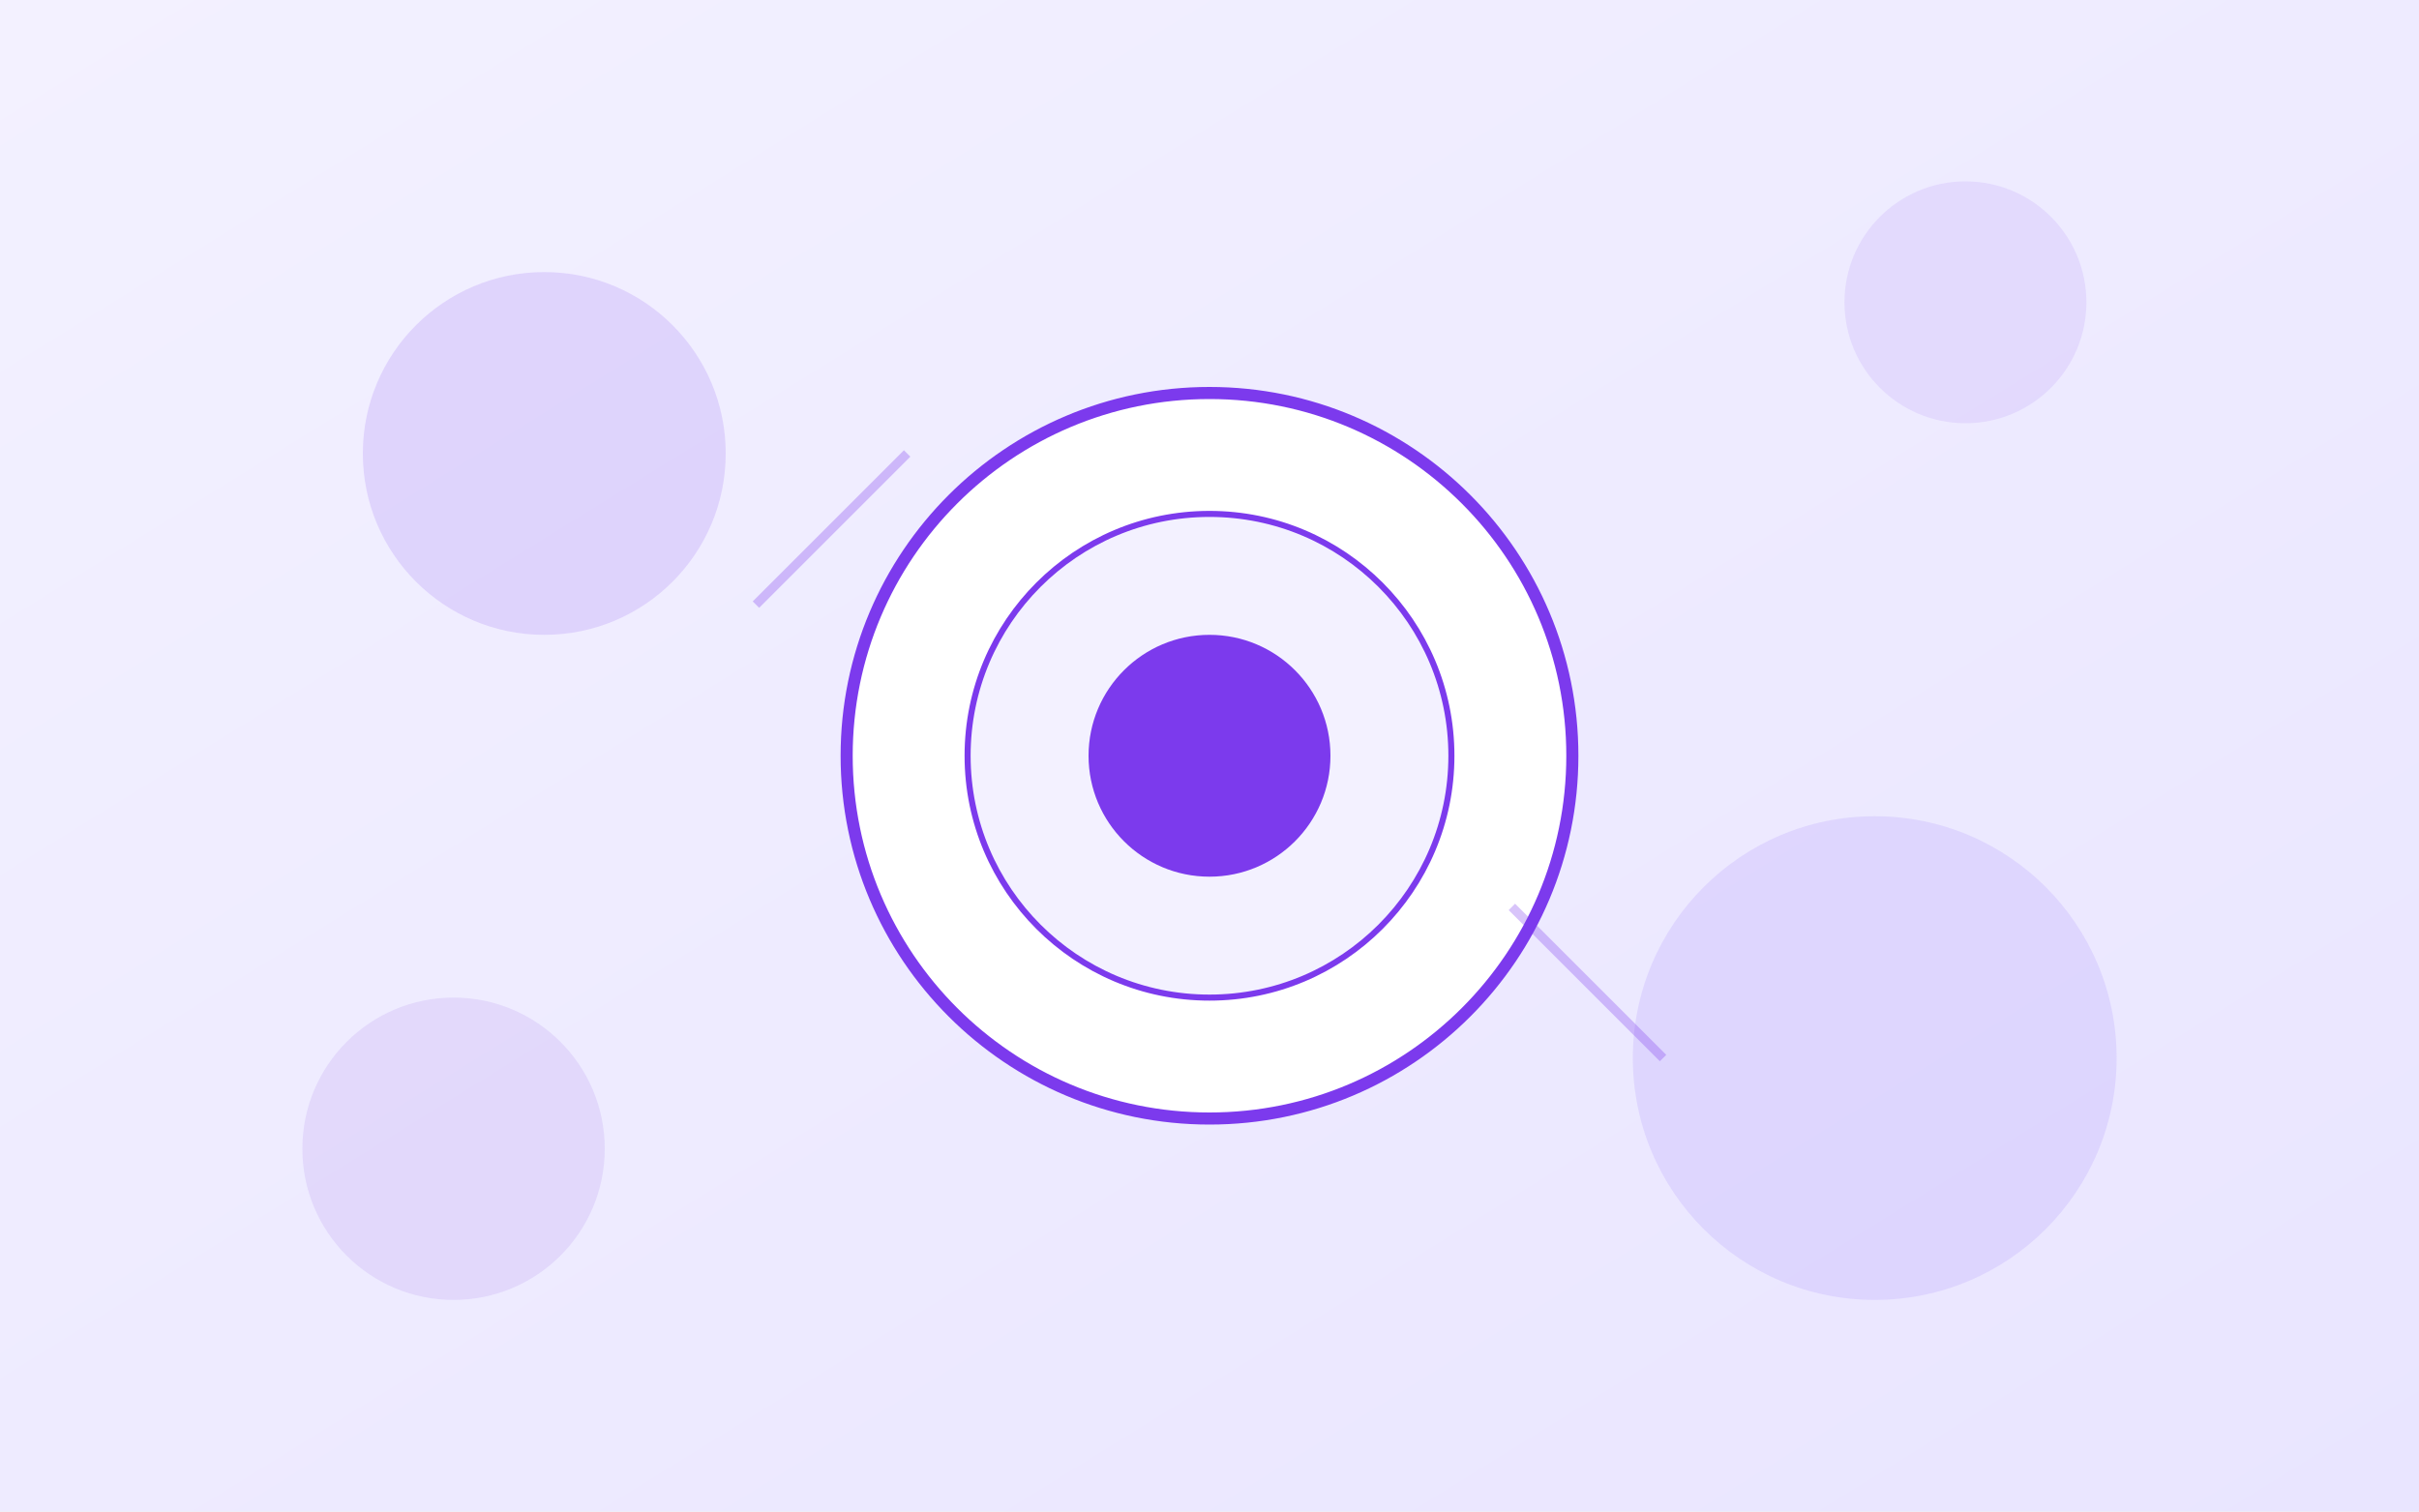
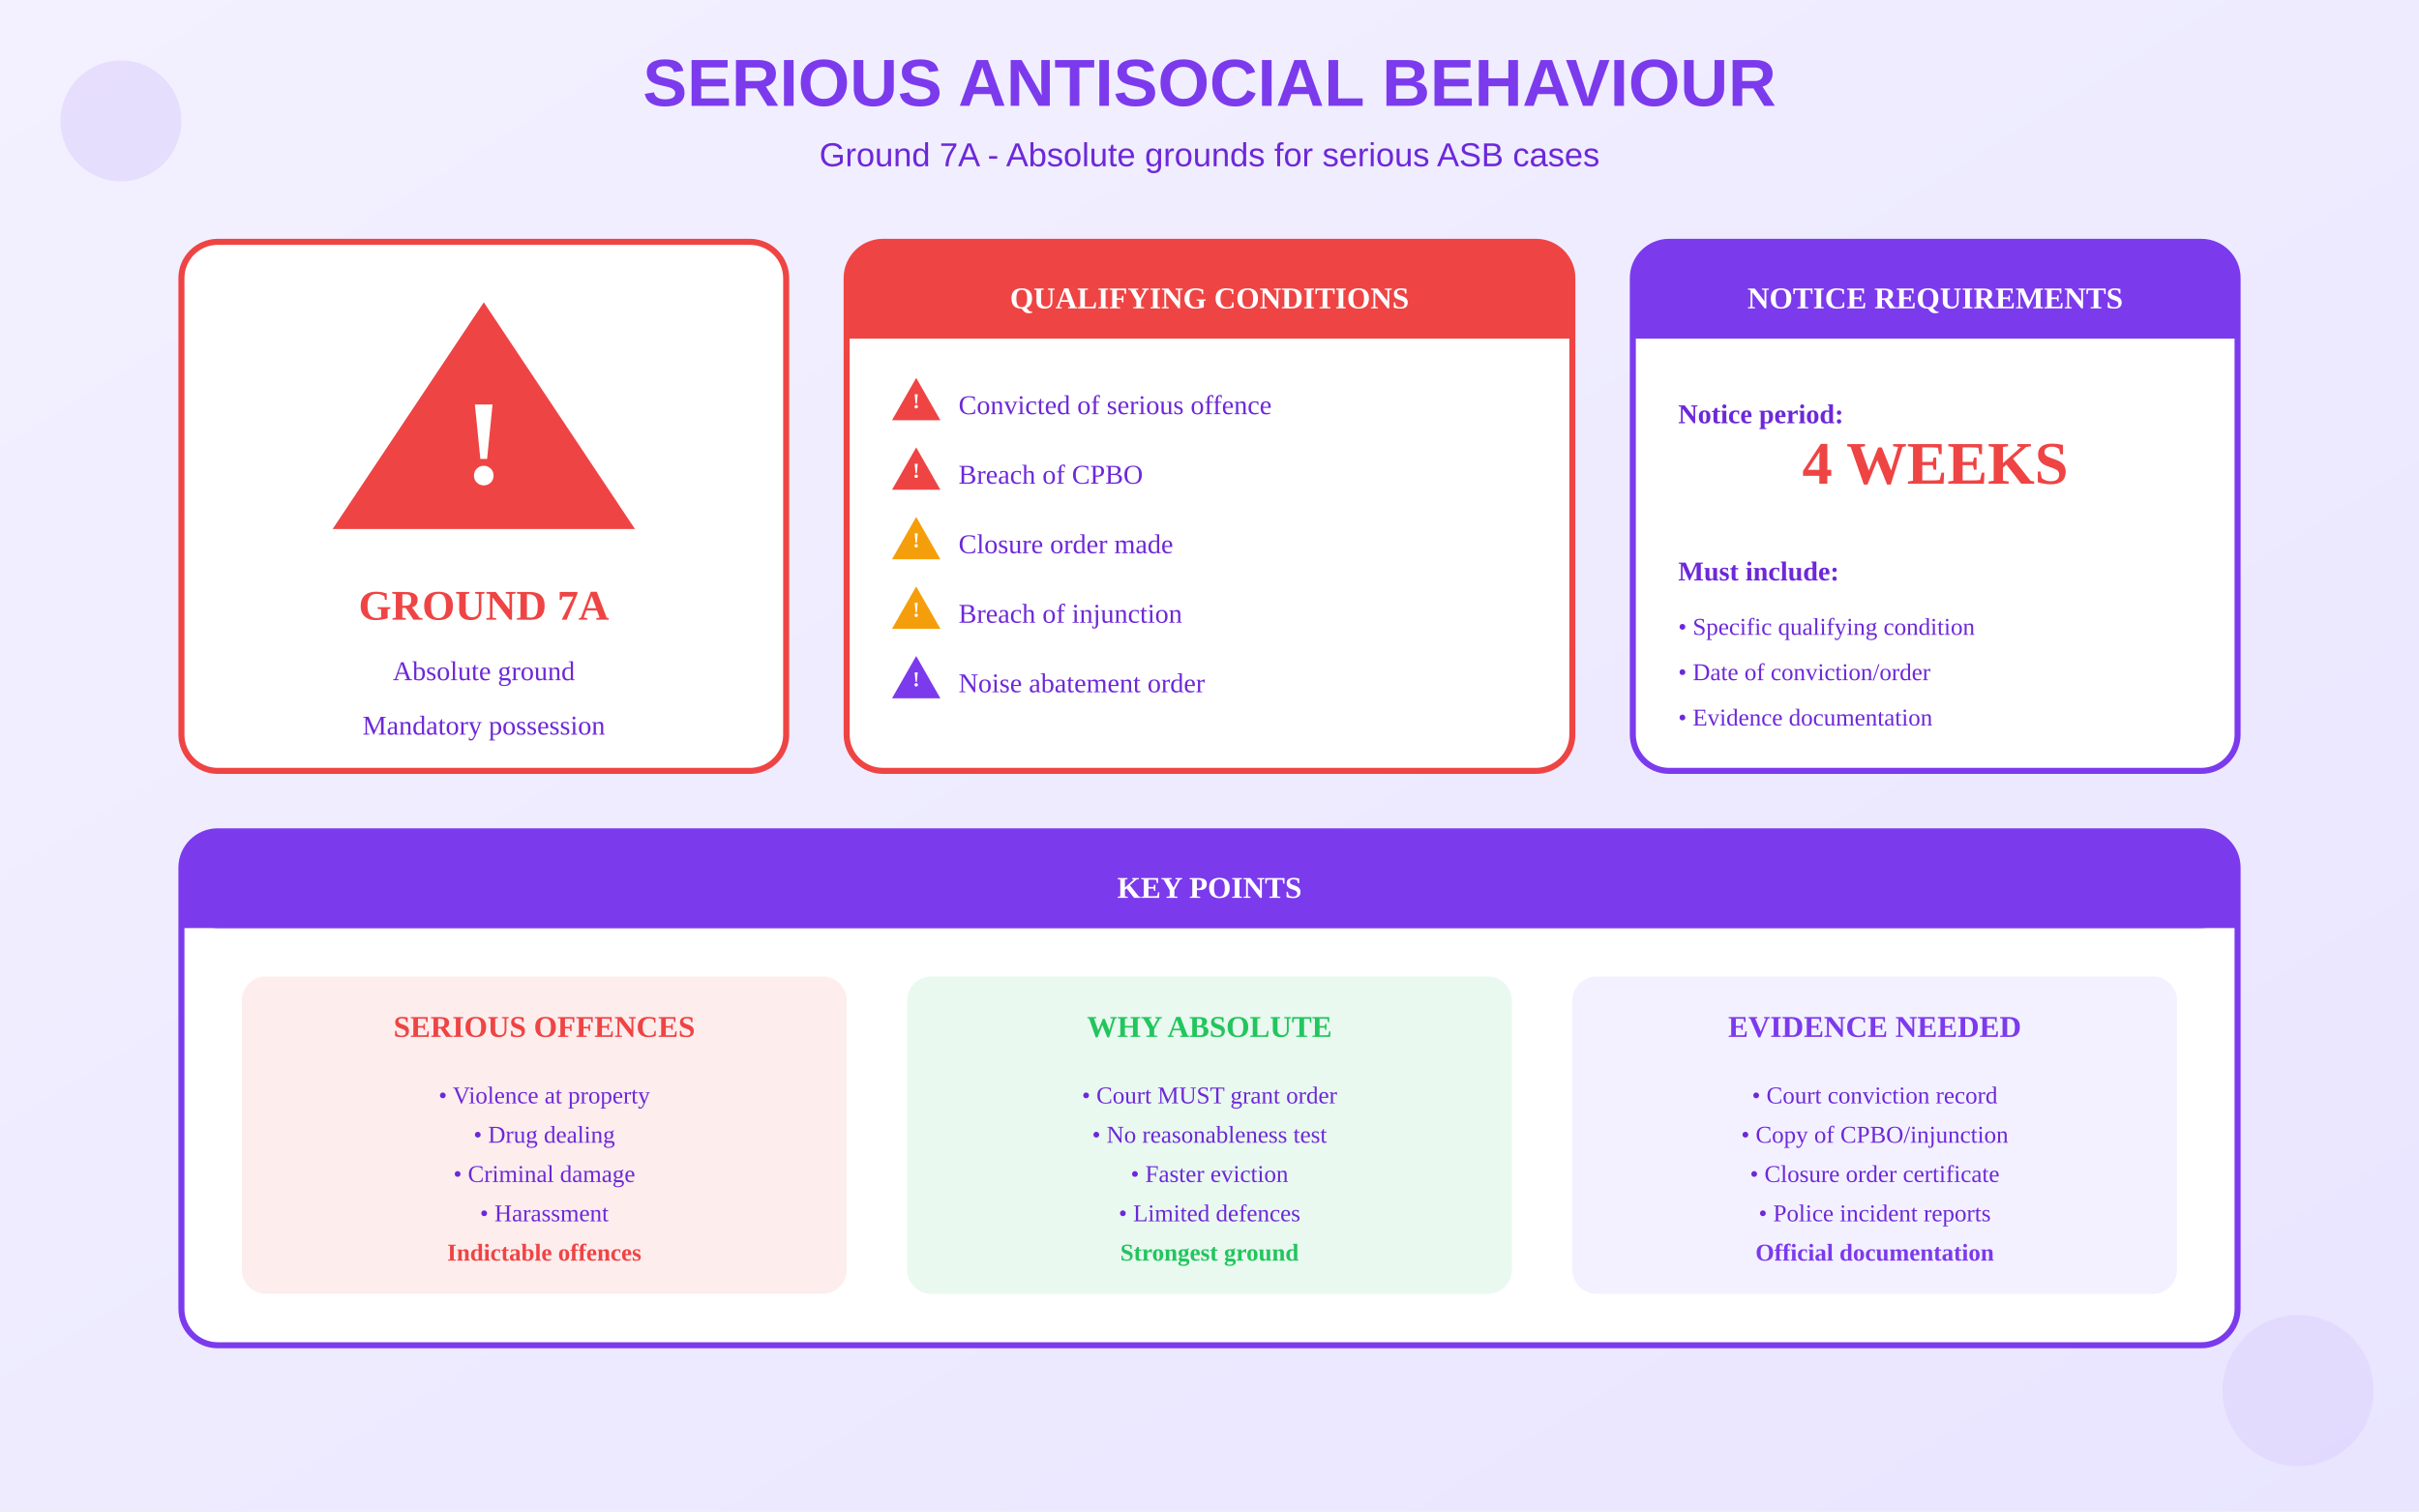
<svg xmlns="http://www.w3.org/2000/svg" viewBox="0 0 800 500">
  <defs>
    <linearGradient id="bgGrad" x1="0%" y1="0%" x2="100%" y2="100%">
      <stop offset="0%" style="stop-color:#F3F1FF" />
      <stop offset="100%" style="stop-color:#E9E5FF" />
    </linearGradient>
  </defs>
  <rect width="800" height="500" fill="url(#bgGrad)" />
-   <circle cx="400" cy="250" r="120" fill="white" stroke="#7C3AED" stroke-width="4" />
-   <circle cx="400" cy="250" r="80" fill="#F3F1FF" stroke="#7C3AED" stroke-width="2" />
-   <circle cx="400" cy="250" r="40" fill="#7C3AED" />
-   <circle cx="180" cy="150" r="60" fill="#7C3AED" opacity="0.15" />
-   <circle cx="620" cy="350" r="80" fill="#A78BFA" opacity="0.2" />
-   <circle cx="650" cy="100" r="40" fill="#7C3AED" opacity="0.1" />
-   <circle cx="150" cy="380" r="50" fill="#6D28D9" opacity="0.1" />
-   <line x1="250" y1="200" x2="300" y2="150" stroke="#7C3AED" stroke-width="3" opacity="0.3" />
-   <line x1="500" y1="300" x2="550" y2="350" stroke="#7C3AED" stroke-width="3" opacity="0.3" />
+   <text x="400" y="35" text-anchor="middle" fill="#7C3AED" font-size="22" font-weight="bold" font-family="Arial">SERIOUS ANTISOCIAL BEHAVIOUR</text>
+   <text x="400" y="55" text-anchor="middle" fill="#6D28D9" font-size="11" font-family="Arial">Ground 7A - Absolute grounds for serious ASB cases</text>
+   <g transform="translate(60, 80)">
+     <rect x="0" y="0" width="200" height="175" rx="12" fill="white" stroke="#EF4444" stroke-width="2" />
+     <g transform="translate(40, 10)">
+       <polygon points="60,10 110,85 10,85" fill="#EF4444" />
+       <text x="60" y="70" text-anchor="middle" fill="white" font-size="40" font-weight="bold">!</text>
+     </g>
+     <text x="100" y="125" text-anchor="middle" fill="#EF4444" font-size="14" font-weight="bold">GROUND 7A</text>
+     <text x="100" y="145" text-anchor="middle" fill="#6D28D9" font-size="9">Absolute ground</text>
+     <text x="100" y="163" text-anchor="middle" fill="#6D28D9" font-size="9">Mandatory possession</text>
+   </g>
+   <g transform="translate(280, 80)">
+     <rect x="0" y="0" width="240" height="175" rx="12" fill="white" stroke="#EF4444" stroke-width="2" />
+     <rect x="0" y="0" width="240" height="32" rx="12" fill="#EF4444" />
+     <rect x="0" y="20" width="240" height="12" fill="#EF4444" />
+     <text x="120" y="22" text-anchor="middle" fill="white" font-size="10" font-weight="bold">QUALIFYING CONDITIONS</text>
+     <g transform="translate(15, 45)">
+       <polygon points="8,0 16,14 0,14" fill="#EF4444" />
+       <text x="8" y="10" text-anchor="middle" fill="white" font-size="7" font-weight="bold">!</text>
+       <text x="22" y="12" fill="#6D28D9" font-size="9">Convicted of serious offence</text>
+     </g>
+     <g transform="translate(15, 68)">
+       <polygon points="8,0 16,14 0,14" fill="#EF4444" />
+       <text x="8" y="10" text-anchor="middle" fill="white" font-size="7" font-weight="bold">!</text>
+       <text x="22" y="12" fill="#6D28D9" font-size="9">Breach of CPBO</text>
+     </g>
+     <g transform="translate(15, 91)">
+       <polygon points="8,0 16,14 0,14" fill="#F59E0B" />
+       <text x="8" y="10" text-anchor="middle" fill="white" font-size="7" font-weight="bold">!</text>
+       <text x="22" y="12" fill="#6D28D9" font-size="9">Closure order made</text>
+     </g>
+     <g transform="translate(15, 114)">
+       <polygon points="8,0 16,14 0,14" fill="#F59E0B" />
+       <text x="8" y="10" text-anchor="middle" fill="white" font-size="7" font-weight="bold">!</text>
+       <text x="22" y="12" fill="#6D28D9" font-size="9">Breach of injunction</text>
+     </g>
+     <g transform="translate(15, 137)">
+       <polygon points="8,0 16,14 0,14" fill="#7C3AED" />
+       <text x="8" y="10" text-anchor="middle" fill="white" font-size="7" font-weight="bold">!</text>
+       <text x="22" y="12" fill="#6D28D9" font-size="9">Noise abatement order</text>
+     </g>
+   </g>
+   <g transform="translate(540, 80)">
+     <rect x="0" y="0" width="200" height="175" rx="12" fill="white" stroke="#7C3AED" stroke-width="2" />
+     <rect x="0" y="0" width="200" height="32" rx="12" fill="#7C3AED" />
+     <rect x="0" y="20" width="200" height="12" fill="#7C3AED" />
+     <text x="100" y="22" text-anchor="middle" fill="white" font-size="10" font-weight="bold">NOTICE REQUIREMENTS</text>
+     <g transform="translate(15, 48)">
+       <text x="0" y="12" fill="#6D28D9" font-size="9" font-weight="bold">Notice period:</text>
+     </g>
+     <g transform="translate(15, 68)">
+       <text x="85" y="12" text-anchor="middle" fill="#EF4444" font-size="20" font-weight="bold">4 WEEKS</text>
+     </g>
+     <g transform="translate(15, 100)">
+       <text x="0" y="12" fill="#6D28D9" font-size="9" font-weight="bold">Must include:</text>
+     </g>
+     <g transform="translate(15, 118)">
+       <text x="0" y="12" fill="#6D28D9" font-size="8">• Specific qualifying condition</text>
+     </g>
+     <g transform="translate(15, 133)">
+       <text x="0" y="12" fill="#6D28D9" font-size="8">• Date of conviction/order</text>
+     </g>
+     <g transform="translate(15, 148)">
+       <text x="0" y="12" fill="#6D28D9" font-size="8">• Evidence documentation</text>
+     </g>
+   </g>
+   <g transform="translate(60, 275)">
+     <rect x="0" y="0" width="680" height="170" rx="12" fill="white" stroke="#7C3AED" stroke-width="2" />
+     <rect x="0" y="0" width="680" height="32" rx="12" fill="#7C3AED" />
+     <rect x="0" y="20" width="680" height="12" fill="#7C3AED" />
+     <text x="340" y="22" text-anchor="middle" fill="white" font-size="10" font-weight="bold">KEY POINTS</text>
+     <g transform="translate(20, 48)">
+       <rect x="0" y="0" width="200" height="105" rx="8" fill="#EF4444" opacity="0.1" />
+       <text x="100" y="20" text-anchor="middle" fill="#EF4444" font-size="10" font-weight="bold">SERIOUS OFFENCES</text>
+       <text x="100" y="42" text-anchor="middle" fill="#6D28D9" font-size="8">• Violence at property</text>
+       <text x="100" y="55" text-anchor="middle" fill="#6D28D9" font-size="8">• Drug dealing</text>
+       <text x="100" y="68" text-anchor="middle" fill="#6D28D9" font-size="8">• Criminal damage</text>
+       <text x="100" y="81" text-anchor="middle" fill="#6D28D9" font-size="8">• Harassment</text>
+       <text x="100" y="94" text-anchor="middle" fill="#EF4444" font-size="8" font-weight="bold">Indictable offences</text>
+     </g>
+     <g transform="translate(240, 48)">
+       <rect x="0" y="0" width="200" height="105" rx="8" fill="#22C55E" opacity="0.1" />
+       <text x="100" y="20" text-anchor="middle" fill="#22C55E" font-size="10" font-weight="bold">WHY ABSOLUTE</text>
+       <text x="100" y="42" text-anchor="middle" fill="#6D28D9" font-size="8">• Court MUST grant order</text>
+       <text x="100" y="55" text-anchor="middle" fill="#6D28D9" font-size="8">• No reasonableness test</text>
+       <text x="100" y="68" text-anchor="middle" fill="#6D28D9" font-size="8">• Faster eviction</text>
+       <text x="100" y="81" text-anchor="middle" fill="#6D28D9" font-size="8">• Limited defences</text>
+       <text x="100" y="94" text-anchor="middle" fill="#22C55E" font-size="8" font-weight="bold">Strongest ground</text>
+     </g>
+     <g transform="translate(460, 48)">
+       <rect x="0" y="0" width="200" height="105" rx="8" fill="#F3F1FF" />
+       <text x="100" y="20" text-anchor="middle" fill="#7C3AED" font-size="10" font-weight="bold">EVIDENCE NEEDED</text>
+       <text x="100" y="42" text-anchor="middle" fill="#6D28D9" font-size="8">• Court conviction record</text>
+       <text x="100" y="55" text-anchor="middle" fill="#6D28D9" font-size="8">• Copy of CPBO/injunction</text>
+       <text x="100" y="68" text-anchor="middle" fill="#6D28D9" font-size="8">• Closure order certificate</text>
+       <text x="100" y="81" text-anchor="middle" fill="#6D28D9" font-size="8">• Police incident reports</text>
+       <text x="100" y="94" text-anchor="middle" fill="#7C3AED" font-size="8" font-weight="bold">Official documentation</text>
+     </g>
+   </g>
+   <circle cx="40" cy="40" r="20" fill="#7C3AED" opacity="0.1" />
+   <circle cx="760" cy="460" r="25" fill="#A78BFA" opacity="0.12" />
</svg>
